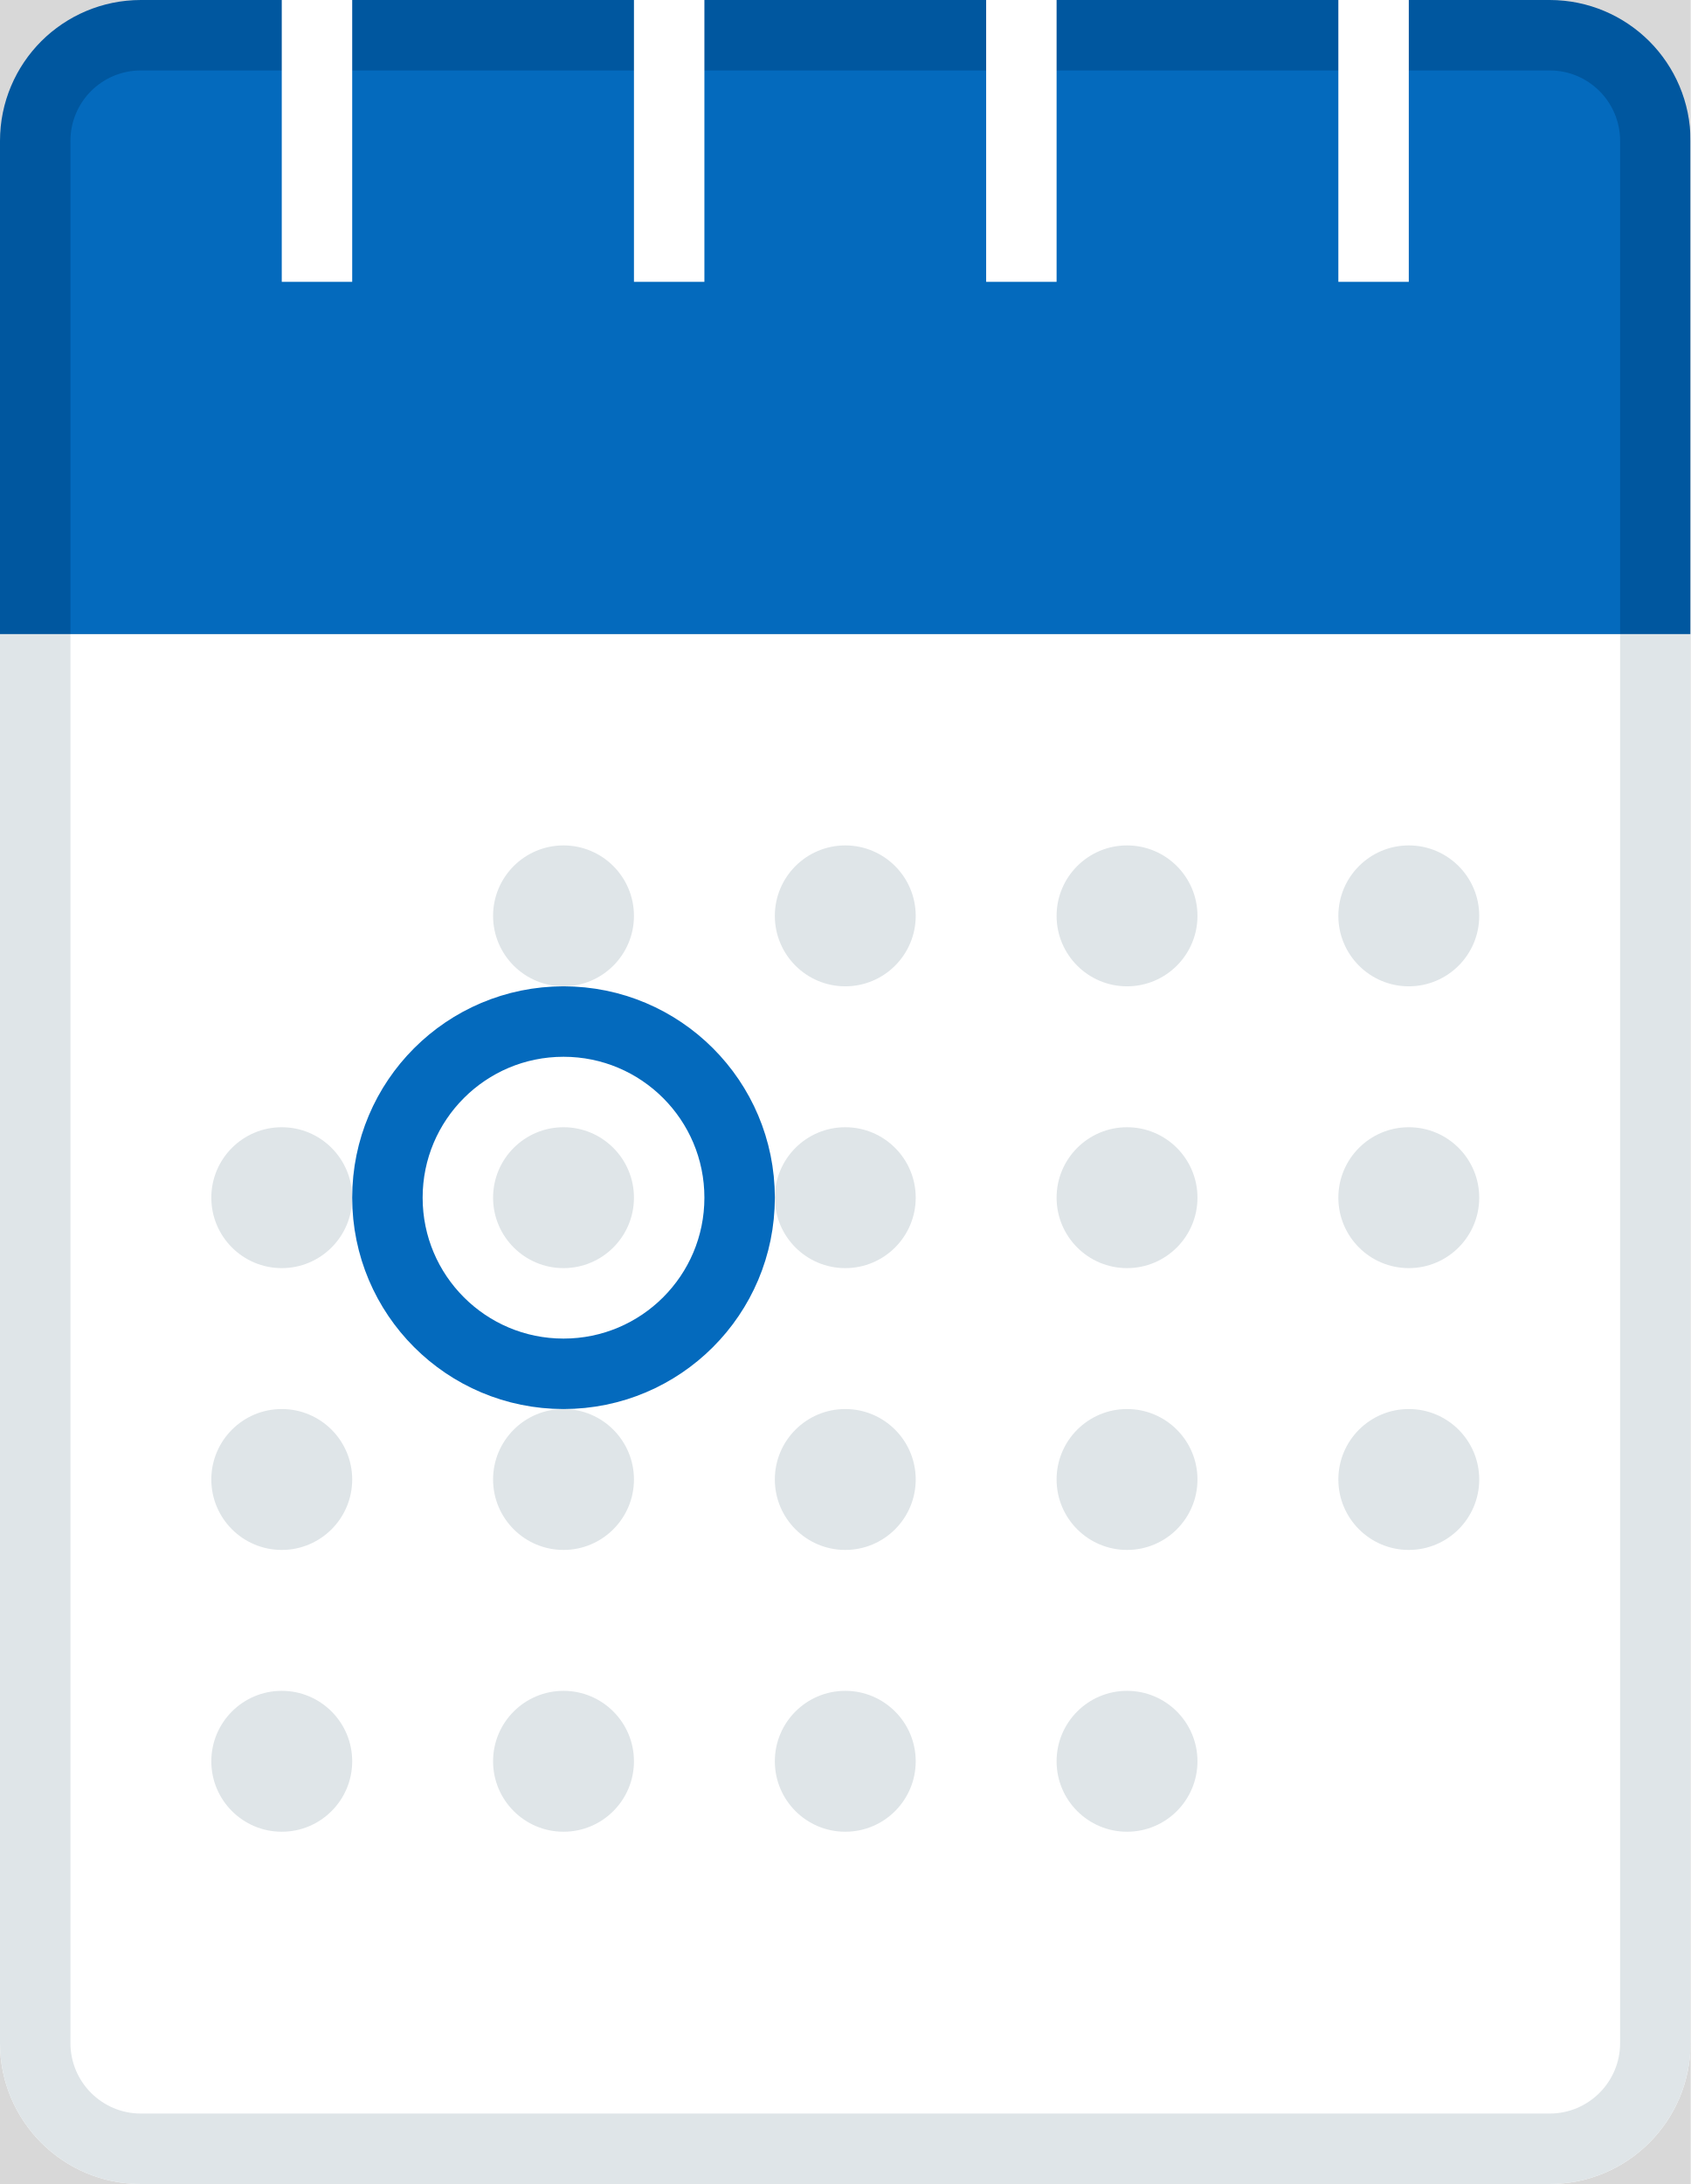
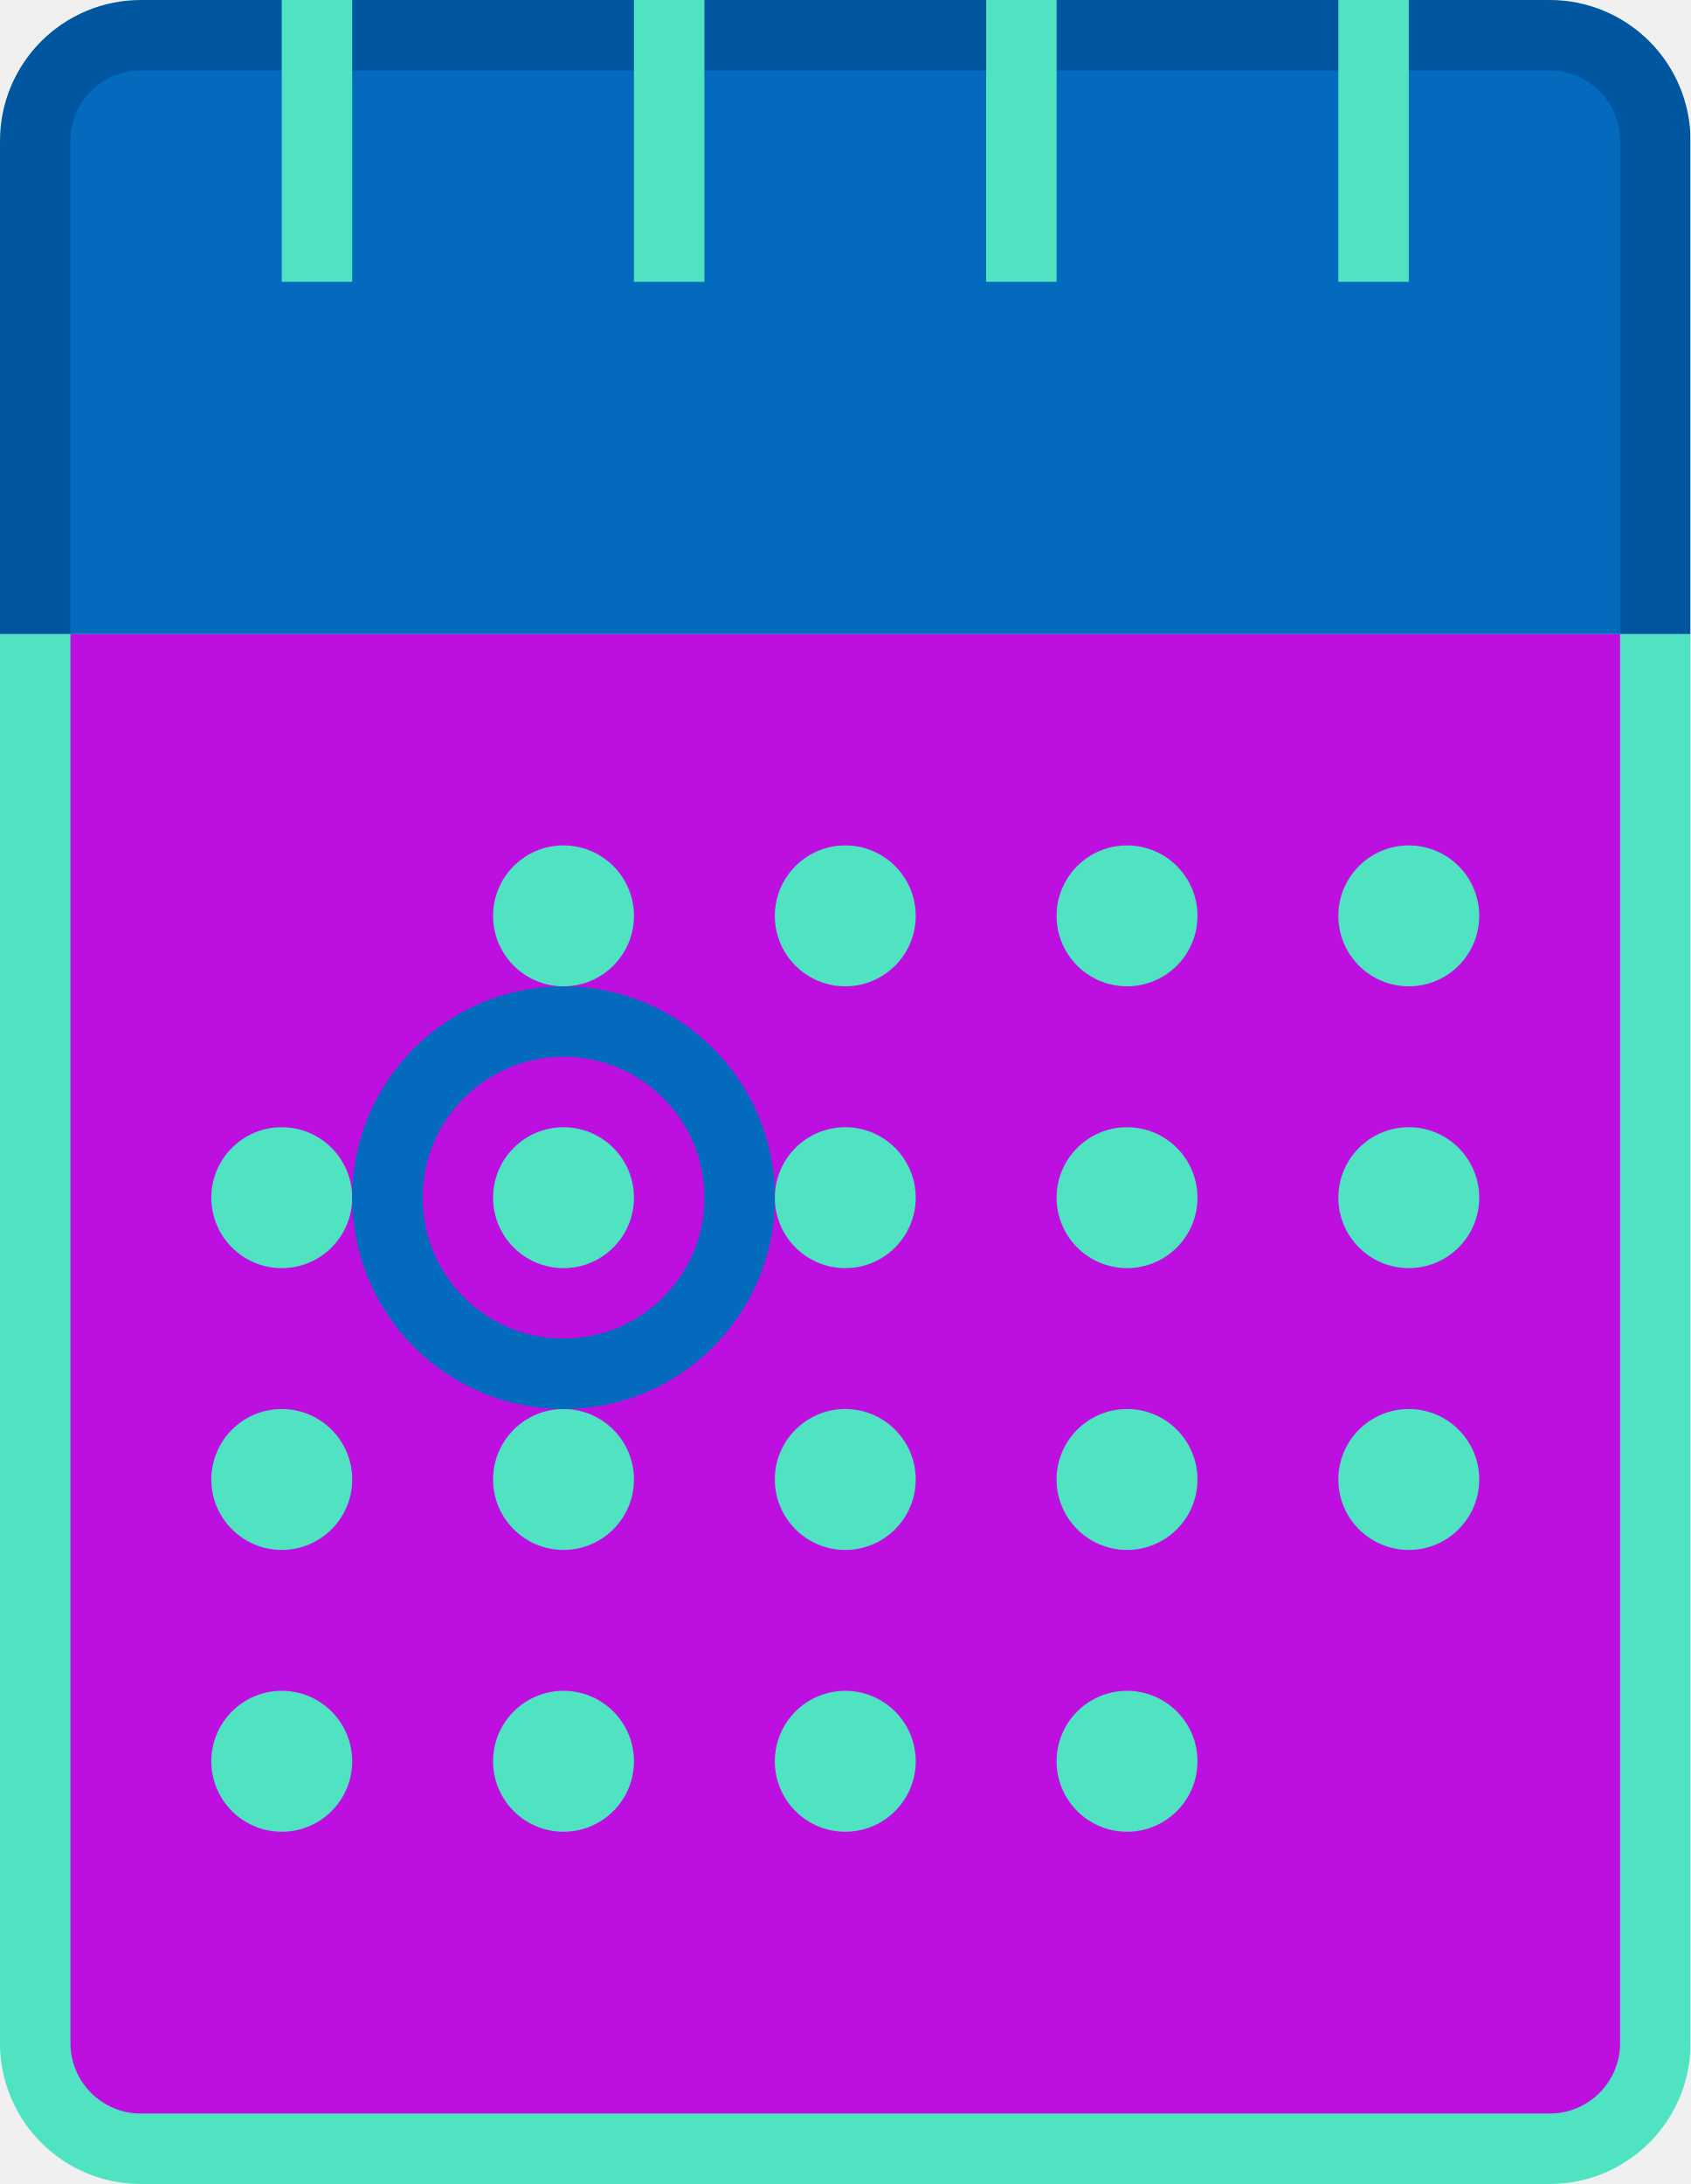
<svg xmlns="http://www.w3.org/2000/svg" xmlns:xlink="http://www.w3.org/1999/xlink" width="24px" height="31px" viewBox="0 0 24 31" version="1.1">
  <defs>
    <rect id="path-1" x="0" y="0" width="24" height="22" />
    <rect id="path-3" x="0" y="0" width="24" height="9" />
  </defs>
  <g id="file-calendar" stroke="none" stroke-width="1" fill="none" fill-rule="evenodd">
    <g id="file-background" transform="translate(0, 9)">
      <mask id="mask-2" fill="white">
        <use xlink:href="#path-1" />
      </mask>
-       <use id="Mask" fill="#D8D8D8" transform="translate(12, 11) scale(1, -1) translate(-12, -11) " xlink:href="#path-1" />
+       <g id="Mask" transform="translate(12, 11) scale(1, -1) translate(-12, -11) " />
      <g id="Group" mask="url(#mask-2)">
        <g transform="translate(0, -9)">
-           <path d="M2,0 L22,0 C23.105,0 24,0.895 24,2 L24,29 C24,30.105 23.105,31 22,31 L2,31 C0.895,31 0,30.105 0,29 L0,2 C0,0.895 0.895,0 2,0 Z" id="background" fill="#FFFFFF" fill-rule="nonzero" />
-           <path d="M2,1 C1.448,1 1,1.448 1,2 L1,29 C1,29.552 1.448,30 2,30 L22,30 C22.552,30 23,29.552 23,29 L23,2 C23,1.448 22.552,1 22,1 L2,1 Z M2,0 L22,0 C23.105,0 24,0.895 24,2 L24,29 C24,30.105 23.105,31 22,31 L2,31 C0.895,31 0,30.105 0,29 L0,2 C0,0.895 0.895,0 2,0 Z" id="border" fill="#DFE5E8" fill-rule="nonzero" />
+           <path d="M2,0 L22,0 C23.105,0 24,0.895 24,2 L24,29 C24,30.105 23.105,31 22,31 L2,31 C0.895,31 0,30.105 0,29 L0,2 C0,0.895 0.895,0 2,0 Z" id="border" fill="#50E3C2" fill-rule="nonzero" />
+           <path d="M2,1 C1.448,1 1,1.448 1,2 L1,29 C1,29.552 1.448,30 2,30 L22,30 C22.552,30 23,29.552 23,29 L23,2 C23,1.448 22.552,1 22,1 L2,1 Z" id="background" fill="#BD10E0" fill-rule="nonzero" />
        </g>
      </g>
    </g>
-     <path d="M4,24 C4.552,24 5,24.448 5,25 C5,25.552 4.552,26 4,26 C3.448,26 3,25.552 3,25 C3,24.448 3.448,24 4,24 Z M12,24 C12.552,24 13,24.448 13,25 C13,25.552 12.552,26 12,26 C11.448,26 11,25.552 11,25 C11,24.448 11.448,24 12,24 Z M8,24 C8.552,24 9,24.448 9,25 C9,25.552 8.552,26 8,26 C7.448,26 7,25.552 7,25 C7,24.448 7.448,24 8,24 Z M16,24 C16.552,24 17,24.448 17,25 C17,25.552 16.552,26 16,26 C15.448,26 15,25.552 15,25 C15,24.448 15.448,24 16,24 Z M4,20 C4.552,20 5,20.448 5,21 C5,21.552 4.552,22 4,22 C3.448,22 3,21.552 3,21 C3,20.448 3.448,20 4,20 Z M12,20 C12.552,20 13,20.448 13,21 C13,21.552 12.552,22 12,22 C11.448,22 11,21.552 11,21 C11,20.448 11.448,20 12,20 Z M20,20 C20.552,20 21,20.448 21,21 C21,21.552 20.552,22 20,22 C19.448,22 19,21.552 19,21 C19,20.448 19.448,20 20,20 Z M8,20 C8.552,20 9,20.448 9,21 C9,21.552 8.552,22 8,22 C7.448,22 7,21.552 7,21 C7,20.448 7.448,20 8,20 Z M16,20 C16.552,20 17,20.448 17,21 C17,21.552 16.552,22 16,22 C15.448,22 15,21.552 15,21 C15,20.448 15.448,20 16,20 Z M4,16 C4.552,16 5,16.448 5,17 C5,17.552 4.552,18 4,18 C3.448,18 3,17.552 3,17 C3,16.448 3.448,16 4,16 Z M12,16 C12.552,16 13,16.448 13,17 C13,17.552 12.552,18 12,18 C11.448,18 11,17.552 11,17 C11,16.448 11.448,16 12,16 Z M20,16 C20.552,16 21,16.448 21,17 C21,17.552 20.552,18 20,18 C19.448,18 19,17.552 19,17 C19,16.448 19.448,16 20,16 Z M8,16 C8.552,16 9,16.448 9,17 C9,17.552 8.552,18 8,18 C7.448,18 7,17.552 7,17 C7,16.448 7.448,16 8,16 Z M16,16 C16.552,16 17,16.448 17,17 C17,17.552 16.552,18 16,18 C15.448,18 15,17.552 15,17 C15,16.448 15.448,16 16,16 Z M12,12 C12.552,12 13,12.448 13,13 C13,13.552 12.552,14 12,14 C11.448,14 11,13.552 11,13 C11,12.448 11.448,12 12,12 Z M20,12 C20.552,12 21,12.448 21,13 C21,13.552 20.552,14 20,14 C19.448,14 19,13.552 19,13 C19,12.448 19.448,12 20,12 Z M8,12 C8.552,12 9,12.448 9,13 C9,13.552 8.552,14 8,14 C7.448,14 7,13.552 7,13 C7,12.448 7.448,12 8,12 Z M16,12 C16.552,12 17,12.448 17,13 C17,13.552 16.552,14 16,14 C15.448,14 15,13.552 15,13 C15,12.448 15.448,12 16,12 Z" id="days" fill="#DFE5E8" />
+     <path d="M4,24 C4.552,24 5,24.448 5,25 C5,25.552 4.552,26 4,26 C3.448,26 3,25.552 3,25 C3,24.448 3.448,24 4,24 Z M12,24 C12.552,24 13,24.448 13,25 C13,25.552 12.552,26 12,26 C11.448,26 11,25.552 11,25 C11,24.448 11.448,24 12,24 Z M8,24 C8.552,24 9,24.448 9,25 C9,25.552 8.552,26 8,26 C7.448,26 7,25.552 7,25 C7,24.448 7.448,24 8,24 Z M16,24 C16.552,24 17,24.448 17,25 C17,25.552 16.552,26 16,26 C15.448,26 15,25.552 15,25 C15,24.448 15.448,24 16,24 Z M4,20 C4.552,20 5,20.448 5,21 C5,21.552 4.552,22 4,22 C3.448,22 3,21.552 3,21 C3,20.448 3.448,20 4,20 Z M12,20 C12.552,20 13,20.448 13,21 C13,21.552 12.552,22 12,22 C11.448,22 11,21.552 11,21 C11,20.448 11.448,20 12,20 Z M20,20 C20.552,20 21,20.448 21,21 C21,21.552 20.552,22 20,22 C19.448,22 19,21.552 19,21 C19,20.448 19.448,20 20,20 Z M8,20 C8.552,20 9,20.448 9,21 C9,21.552 8.552,22 8,22 C7.448,22 7,21.552 7,21 C7,20.448 7.448,20 8,20 Z M16,20 C16.552,20 17,20.448 17,21 C17,21.552 16.552,22 16,22 C15.448,22 15,21.552 15,21 C15,20.448 15.448,20 16,20 Z M4,16 C4.552,16 5,16.448 5,17 C5,17.552 4.552,18 4,18 C3.448,18 3,17.552 3,17 C3,16.448 3.448,16 4,16 Z M12,16 C12.552,16 13,16.448 13,17 C13,17.552 12.552,18 12,18 C11.448,18 11,17.552 11,17 C11,16.448 11.448,16 12,16 Z M20,16 C20.552,16 21,16.448 21,17 C21,17.552 20.552,18 20,18 C19.448,18 19,17.552 19,17 C19,16.448 19.448,16 20,16 Z M8,16 C8.552,16 9,16.448 9,17 C9,17.552 8.552,18 8,18 C7.448,18 7,17.552 7,17 C7,16.448 7.448,16 8,16 Z M16,16 C16.552,16 17,16.448 17,17 C17,17.552 16.552,18 16,18 C15.448,18 15,17.552 15,17 C15,16.448 15.448,16 16,16 Z M12,12 C12.552,12 13,12.448 13,13 C13,13.552 12.552,14 12,14 C11.448,14 11,13.552 11,13 C11,12.448 11.448,12 12,12 Z M20,12 C20.552,12 21,12.448 21,13 C21,13.552 20.552,14 20,14 C19.448,14 19,13.552 19,13 C19,12.448 19.448,12 20,12 Z M8,12 C8.552,12 9,12.448 9,13 C9,13.552 8.552,14 8,14 C7.448,14 7,13.552 7,13 C7,12.448 7.448,12 8,12 Z M16,12 C16.552,12 17,12.448 17,13 C17,13.552 16.552,14 16,14 C15.448,14 15,13.552 15,13 C15,12.448 15.448,12 16,12 Z" id="days" fill="#50E3C2" />
    <circle id="mark" stroke="#046ABD" cx="8" cy="17" r="2.5" />
    <g id="top-bar">
      <mask id="mask-4" fill="white">
        <use xlink:href="#path-3" />
      </mask>
-       <use id="Mask" fill="#D8D8D8" xlink:href="#path-3" />
+       <g id="Mask" />
      <path d="M22,0.5 C22.414,0.5 22.789,0.668 23.061,0.939 C23.332,1.211 23.5,1.586 23.5,2 L23.5,2 L23.5,9.5 L0.5,9.5 L0.5,2 C0.5,1.586 0.668,1.211 0.939,0.939 C1.211,0.668 1.586,0.5 2,0.5 L2,0.5 Z" stroke="#00579F" fill="#046ABD" mask="url(#mask-4)" />
    </g>
-     <path d="M5,0 L5,4 L4,4 L4,0 L5,0 Z M10,0 L10,4 L9,4 L9,0 L10,0 Z M15,0 L15,4 L14,4 L14,0 L15,0 Z M20,0 L20,4 L19,4 L19,0 L20,0 Z" id="binder" fill="#FFFFFF" />
+     <path d="M5,0 L5,4 L4,4 L4,0 L5,0 Z M10,0 L10,4 L9,4 L9,0 L10,0 Z M15,0 L15,4 L14,4 L14,0 L15,0 Z M20,0 L20,4 L19,4 L19,0 L20,0 Z" id="binder" fill="#50E3C2" />
  </g>
</svg>
